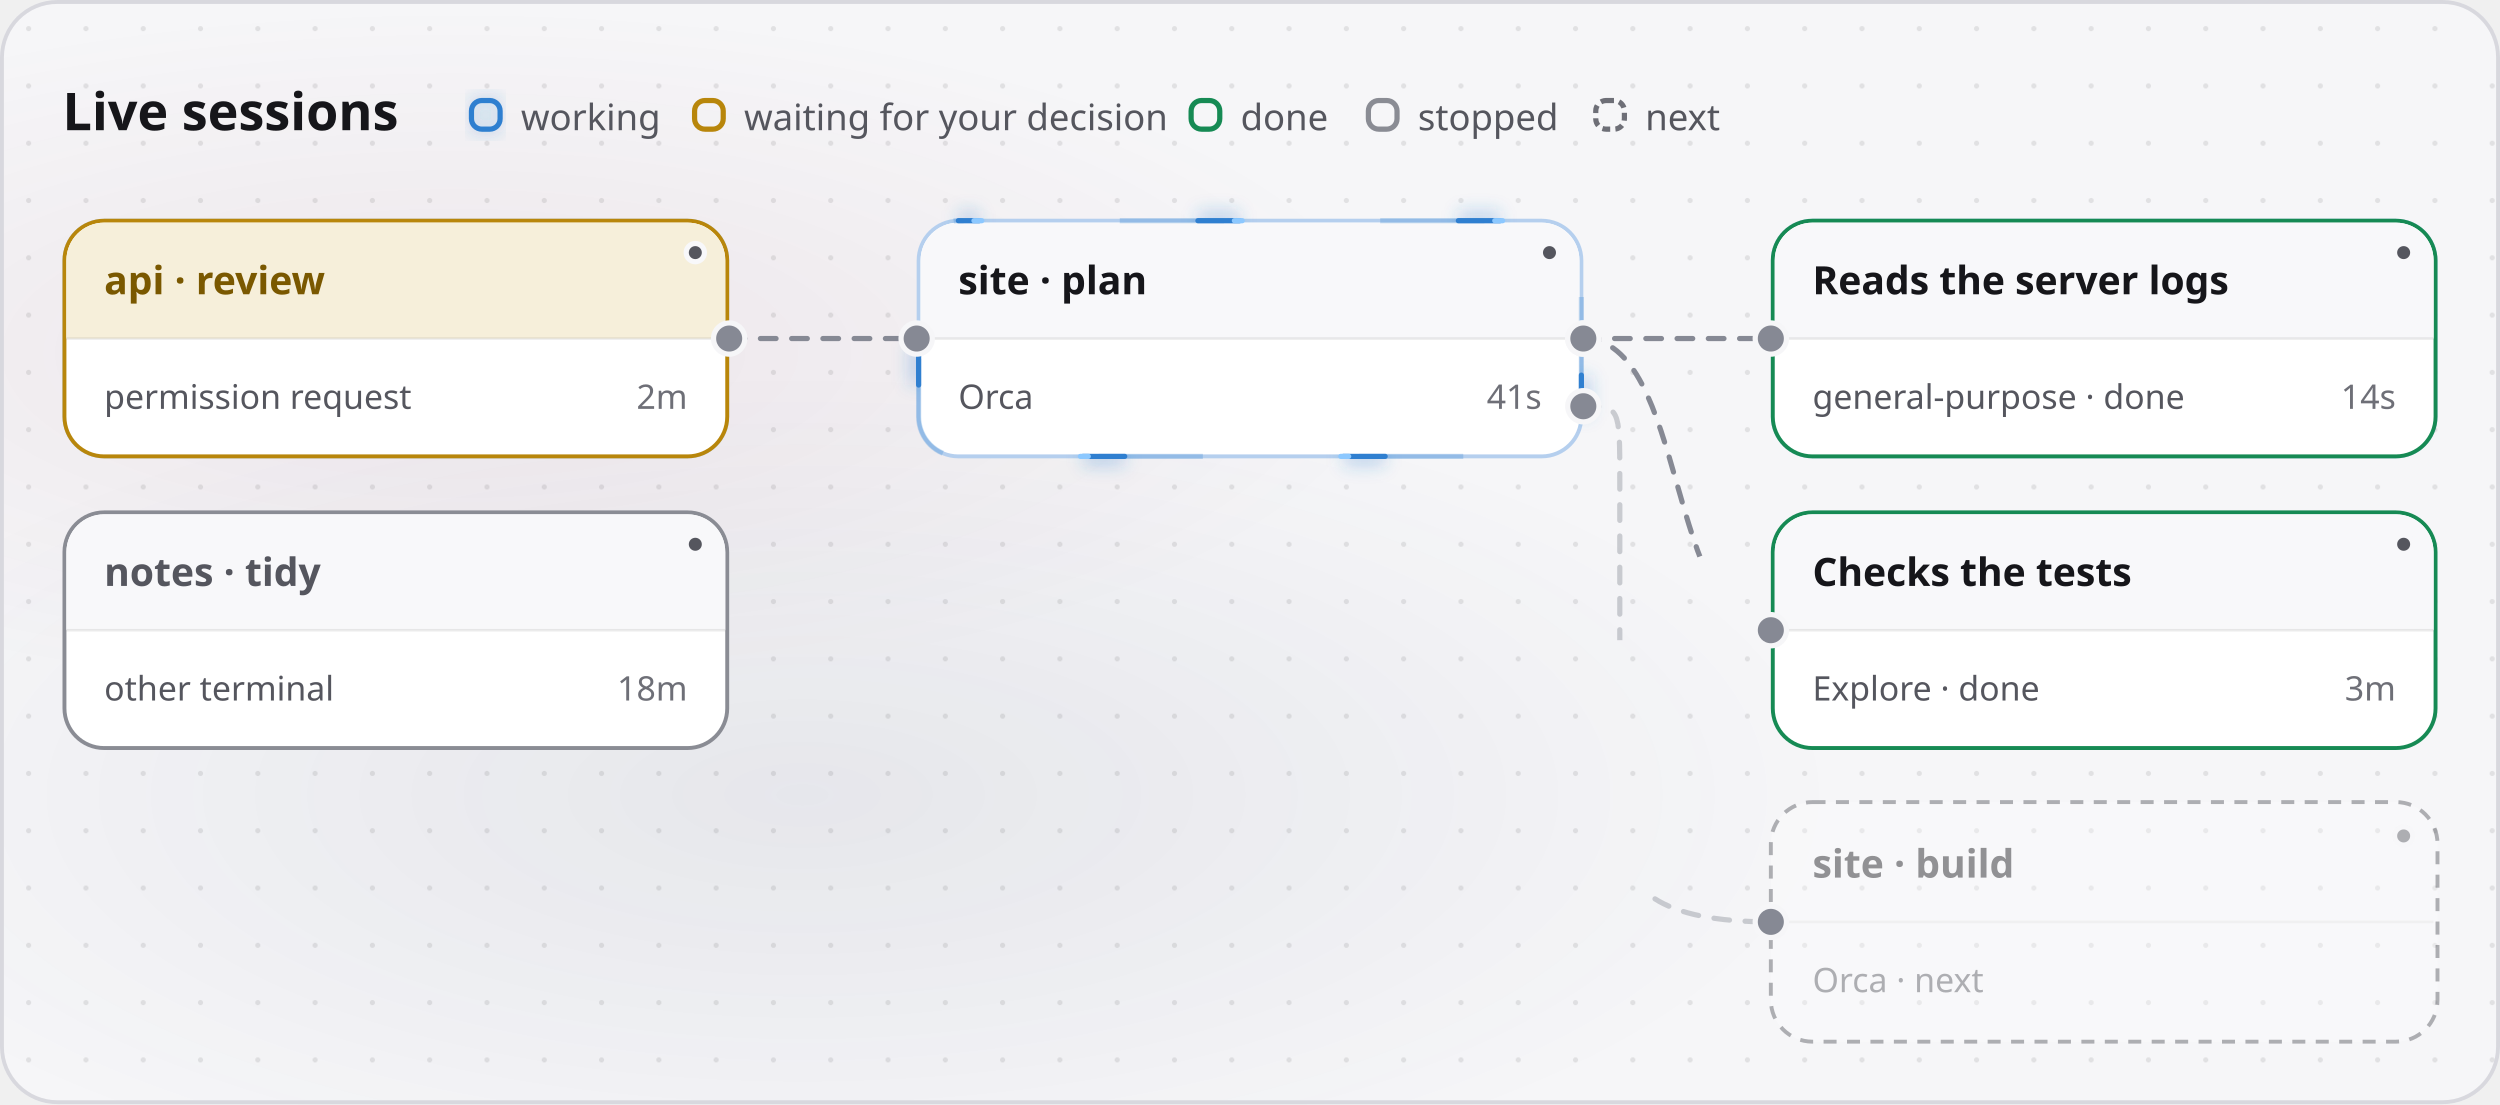
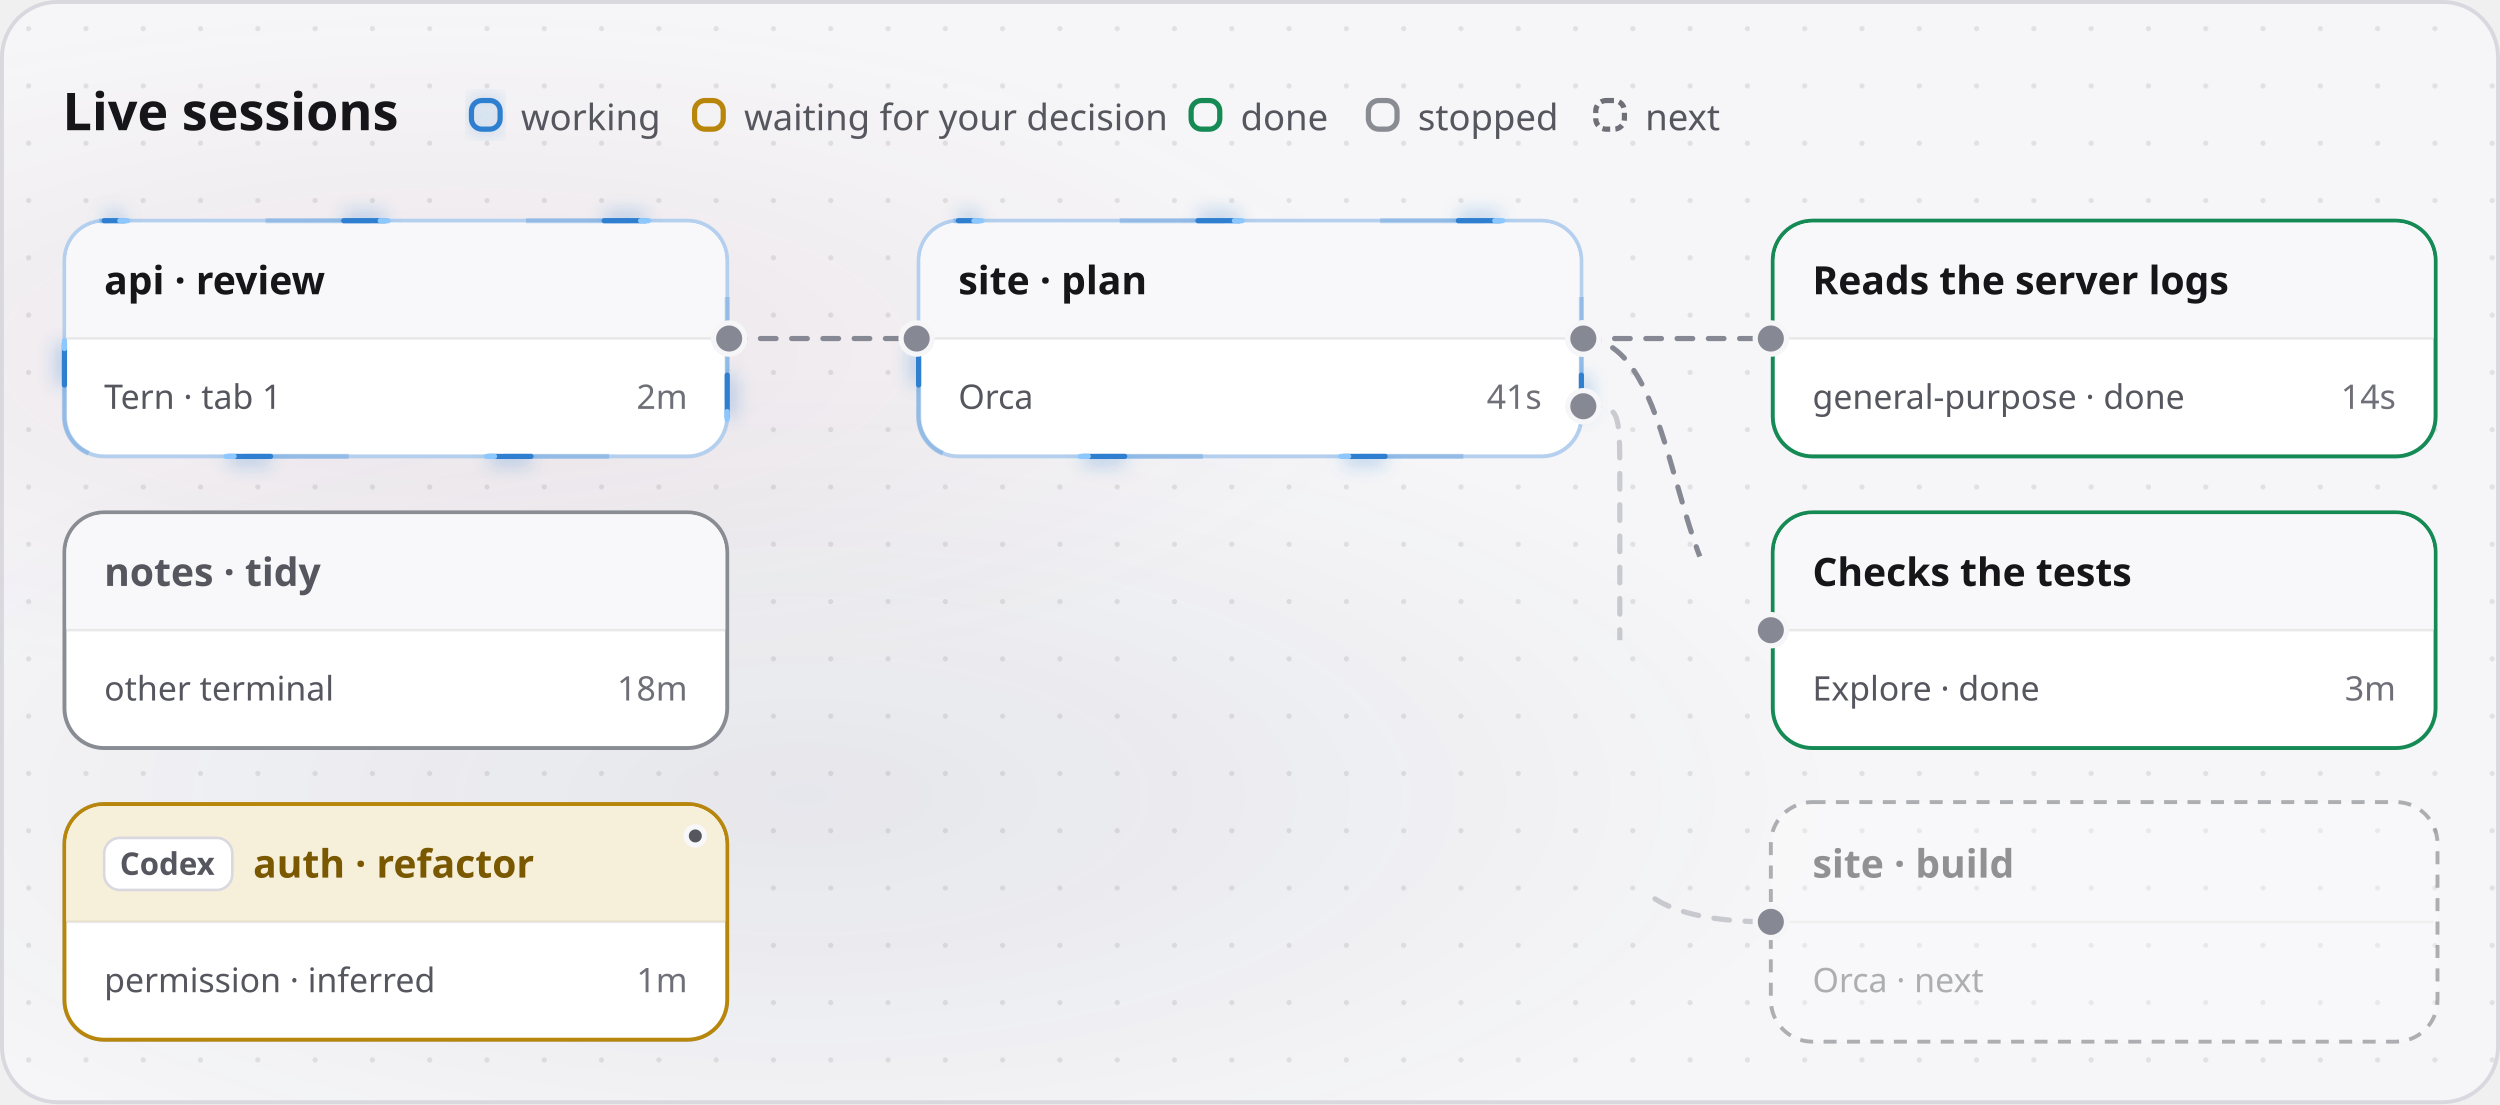
<svg xmlns="http://www.w3.org/2000/svg" viewBox="0 0 960 424" width="960" height="424" role="img" aria-labelledby="t d">
-   <style>text{font-family:-apple-system,BlinkMacSystemFont,'Segoe UI','Noto Sans',Helvetica,Arial,sans-serif}.mono{font-family:ui-monospace,SFMono-Regular,'SF Mono',Menlo,Consolas,'Liberation Mono',monospace}.num{font-variant-numeric:tabular-nums}@keyframes in0{0%,0%{opacity:0;transform:translateY(6px)}3%,100%{opacity:1;transform:none}}.in0{animation:in0 14s cubic-bezier(.23,1,.32,1) infinite}@keyframes in1{0%,0.6%{opacity:0;transform:translateY(6px)}3.6%,100%{opacity:1;transform:none}}.in1{animation:in1 14s cubic-bezier(.23,1,.32,1) infinite}@keyframes in2{0%,1.2%{opacity:0;transform:translateY(6px)}4.2%,100%{opacity:1;transform:none}}.in2{animation:in2 14s cubic-bezier(.23,1,.32,1) infinite}@keyframes in3{0%,1.8%{opacity:0;transform:translateY(6px)}4.8%,100%{opacity:1;transform:none}}.in3{animation:in3 14s cubic-bezier(.23,1,.32,1) infinite}@keyframes in4{0%,2.4%{opacity:0;transform:translateY(6px)}5.4%,100%{opacity:1;transform:none}}.in4{animation:in4 14s cubic-bezier(.23,1,.32,1) infinite}@keyframes in5{0%,3%{opacity:0;transform:translateY(6px)}6%,100%{opacity:1;transform:none}}.in5{animation:in5 14s cubic-bezier(.23,1,.32,1) infinite}@keyframes in6{0%,3.6%{opacity:0;transform:translateY(6px)}6.6%,100%{opacity:1;transform:none}}.in6{animation:in6 14s cubic-bezier(.23,1,.32,1) infinite}@keyframes dr0{0%,3%{stroke-dashoffset:100}6.5%,100%{stroke-dashoffset:0}}.dr0{animation:dr0 14s cubic-bezier(.77,0,.175,1) infinite}@keyframes pt0{0%,3%{opacity:0}4.5%,100%{opacity:1}}.pt0{animation:pt0 14s cubic-bezier(.23,1,.32,1) infinite}@keyframes dr1{0%,3.6%{stroke-dashoffset:100}7.1%,100%{stroke-dashoffset:0}}.dr1{animation:dr1 14s cubic-bezier(.77,0,.175,1) infinite}@keyframes pt1{0%,3.6%{opacity:0}5.1%,100%{opacity:1}}.pt1{animation:pt1 14s cubic-bezier(.23,1,.32,1) infinite}@keyframes dr2{0%,4.2%{stroke-dashoffset:100}7.7%,100%{stroke-dashoffset:0}}.dr2{animation:dr2 14s cubic-bezier(.77,0,.175,1) infinite}@keyframes pt2{0%,4.2%{opacity:0}5.7%,100%{opacity:1}}.pt2{animation:pt2 14s cubic-bezier(.23,1,.32,1) infinite}@keyframes dr3{0%,4.8%{stroke-dashoffset:100}8.3%,100%{stroke-dashoffset:0}}.dr3{animation:dr3 14s cubic-bezier(.77,0,.175,1) infinite}@keyframes pt3{0%,4.8%{opacity:0}6.3%,100%{opacity:1}}.pt3{animation:pt3 14s cubic-bezier(.23,1,.32,1) infinite}@keyframes dr4{0%,6%{stroke-dashoffset:100}9.5%,100%{stroke-dashoffset:0}}.dr4{animation:dr4 14s cubic-bezier(.77,0,.175,1) infinite}@keyframes pt4{0%,6%{opacity:0}7.5%,100%{opacity:1}}.pt4{animation:pt4 14s cubic-bezier(.23,1,.32,1) infinite}@keyframes wA{0%,45%{opacity:0}48%,100%{opacity:1}}.wA{animation:wA 14s cubic-bezier(.23,1,.32,1) infinite}@keyframes pA{0%,45%{opacity:1}48%,100%{opacity:0}}.pA{opacity:0;animation:pA 14s cubic-bezier(.23,1,.32,1) infinite}@keyframes dC{0%,30%{opacity:0}33%,100%{opacity:1}}.dC{animation:dC 14s cubic-bezier(.23,1,.32,1) infinite}@keyframes pC{0%,30%{opacity:1}33%,100%{opacity:0}}.pC{opacity:0;animation:pC 14s cubic-bezier(.23,1,.32,1) infinite}@keyframes gone{0%,70%{opacity:1}73%,100%{opacity:0}}.gone{opacity:0;animation:gone 14s cubic-bezier(.23,1,.32,1) infinite}@keyframes fin{0%,96%{opacity:1}100%{opacity:0}}.fin{animation:fin 14s linear infinite}@keyframes spin{from{stroke-dashoffset:100}to{stroke-dashoffset:0}}.spin{animation:spin 3s linear infinite}@keyframes spint{from{stroke-dashoffset:130}to{stroke-dashoffset:30}}.spint{animation:spint 3s linear infinite}@keyframes spinh{from{stroke-dashoffset:86}to{stroke-dashoffset:-14}}.spinh{animation:spinh 3s linear infinite}.ph1{animation-delay:-1.1s}.ph2{animation-delay:-2.2s}.phn1{animation-delay:-.2s}.phn2{animation-delay:-.4s}@keyframes rmfade{from{opacity:0}}@media (prefers-reduced-motion:reduce){*{animation:none!important}.fin{animation:rmfade .8s cubic-bezier(.23,1,.32,1) both!important}}</style>
+   <style>text{font-family:-apple-system,BlinkMacSystemFont,'Segoe UI','Noto Sans',Helvetica,Arial,sans-serif}.mono{font-family:ui-monospace,SFMono-Regular,'SF Mono',Menlo,Consolas,'Liberation Mono',monospace}.num{font-variant-numeric:tabular-nums}@keyframes in0{0%,0%{opacity:0;transform:translateY(6px)}3%,100%{opacity:1;transform:none}}.in0{animation:in0 14s cubic-bezier(.23,1,.32,1) infinite}@keyframes in1{0%,0.6%{opacity:0;transform:translateY(6px)}3.6%,100%{opacity:1;transform:none}}.in1{animation:in1 14s cubic-bezier(.23,1,.32,1) infinite}@keyframes in2{0%,1.2%{opacity:0;transform:translateY(6px)}4.2%,100%{opacity:1;transform:none}}.in2{animation:in2 14s cubic-bezier(.23,1,.32,1) infinite}@keyframes in3{0%,1.8%{opacity:0;transform:translateY(6px)}4.8%,100%{opacity:1;transform:none}}.in3{animation:in3 14s cubic-bezier(.23,1,.32,1) infinite}@keyframes in4{0%,2.4%{opacity:0;transform:translateY(6px)}5.4%,100%{opacity:1;transform:none}}.in4{animation:in4 14s cubic-bezier(.23,1,.32,1) infinite}@keyframes in5{0%,3%{opacity:0;transform:translateY(6px)}6%,100%{opacity:1;transform:none}}.in5{animation:in5 14s cubic-bezier(.23,1,.32,1) infinite}@keyframes in6{0%,3.6%{opacity:0;transform:translateY(6px)}6.6%,100%{opacity:1;transform:none}}.in6{animation:in6 14s cubic-bezier(.23,1,.32,1) infinite}@keyframes in7{0%,4.2%{opacity:0;transform:translateY(6px)}7.2%,100%{opacity:1;transform:none}}.in7{animation:in7 14s cubic-bezier(.23,1,.32,1) infinite}@keyframes dr0{0%,3%{stroke-dashoffset:100}6.5%,100%{stroke-dashoffset:0}}.dr0{animation:dr0 14s cubic-bezier(.77,0,.175,1) infinite}@keyframes pt0{0%,3%{opacity:0}4.5%,100%{opacity:1}}.pt0{animation:pt0 14s cubic-bezier(.23,1,.32,1) infinite}@keyframes dr1{0%,3.6%{stroke-dashoffset:100}7.1%,100%{stroke-dashoffset:0}}.dr1{animation:dr1 14s cubic-bezier(.77,0,.175,1) infinite}@keyframes pt1{0%,3.6%{opacity:0}5.1%,100%{opacity:1}}.pt1{animation:pt1 14s cubic-bezier(.23,1,.32,1) infinite}@keyframes dr2{0%,4.2%{stroke-dashoffset:100}7.7%,100%{stroke-dashoffset:0}}.dr2{animation:dr2 14s cubic-bezier(.77,0,.175,1) infinite}@keyframes pt2{0%,4.2%{opacity:0}5.7%,100%{opacity:1}}.pt2{animation:pt2 14s cubic-bezier(.23,1,.32,1) infinite}@keyframes dr3{0%,4.8%{stroke-dashoffset:100}8.3%,100%{stroke-dashoffset:0}}.dr3{animation:dr3 14s cubic-bezier(.77,0,.175,1) infinite}@keyframes pt3{0%,4.8%{opacity:0}6.3%,100%{opacity:1}}.pt3{animation:pt3 14s cubic-bezier(.23,1,.32,1) infinite}@keyframes dr4{0%,6%{stroke-dashoffset:100}9.5%,100%{stroke-dashoffset:0}}.dr4{animation:dr4 14s cubic-bezier(.77,0,.175,1) infinite}@keyframes pt4{0%,6%{opacity:0}7.5%,100%{opacity:1}}.pt4{animation:pt4 14s cubic-bezier(.23,1,.32,1) infinite}@keyframes wH{0%,45%{opacity:0}48%,100%{opacity:1}}.wH{animation:wH 14s cubic-bezier(.23,1,.32,1) infinite}@keyframes pH{0%,45%{opacity:1}48%,100%{opacity:0}}.pH{opacity:0;animation:pH 14s cubic-bezier(.23,1,.32,1) infinite}@keyframes dC{0%,30%{opacity:0}33%,100%{opacity:1}}.dC{animation:dC 14s cubic-bezier(.23,1,.32,1) infinite}@keyframes pC{0%,30%{opacity:1}33%,100%{opacity:0}}.pC{opacity:0;animation:pC 14s cubic-bezier(.23,1,.32,1) infinite}@keyframes gone{0%,70%{opacity:1}73%,100%{opacity:0}}.gone{opacity:0;animation:gone 14s cubic-bezier(.23,1,.32,1) infinite}@keyframes fin{0%,96%{opacity:1}100%{opacity:0}}.fin{animation:fin 14s linear infinite}@keyframes spin{from{stroke-dashoffset:100}to{stroke-dashoffset:0}}.spin{animation:spin 3s linear infinite}@keyframes spint{from{stroke-dashoffset:130}to{stroke-dashoffset:30}}.spint{animation:spint 3s linear infinite}@keyframes spinh{from{stroke-dashoffset:86}to{stroke-dashoffset:-14}}.spinh{animation:spinh 3s linear infinite}.ph1{animation-delay:-1.1s}.ph2{animation-delay:-2.2s}.phn1{animation-delay:-.2s}.phn2{animation-delay:-.4s}@keyframes rmfade{from{opacity:0}}@media (prefers-reduced-motion:reduce){*{animation:none!important}.fin{animation:rmfade .8s cubic-bezier(.23,1,.32,1) both!important}}</style>
  <defs>
    <pattern id="dots" width="22" height="22" patternUnits="userSpaceOnUse">
      <circle cx="11" cy="11" r="1" fill="#0f0f1117" />
    </pattern>
    <radialGradient id="ga">
      <stop offset="0" stop-color="#7a1c3e12" />
      <stop offset=".7" stop-color="#7a1c3e00" />
    </radialGradient>
    <radialGradient id="gb">
      <stop offset="0" stop-color="#242e5614" />
      <stop offset=".7" stop-color="#242e5600" />
    </radialGradient>
    <filter id="glow" x="-20%" y="-40%" width="140%" height="180%">
      <feGaussianBlur stdDeviation="3" />
    </filter>
    <clipPath id="panel">
      <rect width="960" height="424" rx="22" />
    </clipPath>
    <mask id="m0" maskUnits="userSpaceOnUse" x="0" y="0" width="960" height="424">
      <path d="M280,130 C320,130 312,130 352,130" class="dr0" pathLength="100" stroke-dasharray="100 100" stroke-dashoffset="0" fill="none" stroke="#ffffff" stroke-width="16" />
    </mask>
    <mask id="m1" maskUnits="userSpaceOnUse" x="0" y="0" width="960" height="424">
      <path d="M608,130 C648,130 640,130 680,130" class="dr1" pathLength="100" stroke-dasharray="100 100" stroke-dashoffset="0" fill="none" stroke="#ffffff" stroke-width="16" />
    </mask>
    <mask id="m2" maskUnits="userSpaceOnUse" x="0" y="0" width="960" height="424">
      <path d="M608,130 C648,130 640,242 680,242" class="dr2" pathLength="100" stroke-dasharray="100 100" stroke-dashoffset="0" fill="none" stroke="#ffffff" stroke-width="16" />
    </mask>
    <mask id="m3" maskUnits="userSpaceOnUse" x="0" y="0" width="960" height="424">
      <path d="M608,156 C622,156 622,156 622,184 V318 C622,342 638,354 680,354" class="dr3" pathLength="100" stroke-dasharray="100 100" stroke-dashoffset="0" fill="none" stroke="#ffffff" stroke-width="16" />
    </mask>
    <mask id="m4" maskUnits="userSpaceOnUse" x="0" y="0" width="960" height="424">
      <path d="M280,242 C320,242 312,242 352,242" class="dr4" pathLength="100" stroke-dasharray="100 100" stroke-dashoffset="0" fill="none" stroke="#ffffff" stroke-width="16" />
    </mask>
  </defs>
  <g clip-path="url(#panel)">
    <rect width="960" height="424" fill="#f6f6f8" />
    <ellipse cx="172.8" cy="135.68" rx="528" ry="190.8" fill="url(#ga)" />
    <ellipse cx="307.2" cy="305.28" rx="576" ry="233.2" fill="url(#gb)" />
    <rect width="960" height="424" fill="url(#dots)" />
    <text x="24" y="50" font-size="20" font-weight="700" fill="#16161a" data-free="1">Live sessions</text>
    <rect x="181.04" y="38.6" width="11" height="11" rx="4" fill="none" stroke="#2f7fd040" stroke-width="4" filter="url(#glow)" />
    <rect x="181.04" y="38.6" width="11" height="11" rx="4" fill="none" stroke="#2f7fd0" stroke-width="2" />
    <text x="200.04" y="50" font-size="14" fill="#55565e" data-box="200.04,36,56.88,19.6">working</text>
    <rect x="266.72" y="38.6" width="11" height="11" rx="4" fill="none" stroke="#b8860b" stroke-width="2" />
    <text x="285.72" y="50" font-size="14" fill="#55565e" data-box="285.72,36,198,19.6">waiting for your decision</text>
    <rect x="457.39" y="38.6" width="11" height="11" rx="4" fill="none" stroke="#168a54" stroke-width="2" />
    <text x="476.39" y="50" font-size="14" fill="#55565e" data-box="476.39,36,33.36,19.6">done</text>
    <rect x="525.46" y="38.6" width="11" height="11" rx="4" fill="none" stroke="#8a8c94" stroke-width="2" />
    <text x="544.46" y="50" font-size="14" fill="#55565e" data-box="544.46,36,56.88,19.6">stopped</text>
    <rect x="612.77" y="38.6" width="11" height="11" rx="4" fill="none" stroke="#6e6f77" stroke-width="2" stroke-dasharray="3 2" />
    <text x="631.77" y="50" font-size="14" fill="#55565e" data-box="631.77,36,33.36,19.6">next</text>
    <g class="fin">
      <g>
        <g mask="url(#m0)">
          <path d="M280,130 C320,130 312,130 352,130" fill="none" stroke="#868994" stroke-width="2" stroke-dasharray="6 6" stroke-linecap="round" />
        </g>
      </g>
      <g>
        <g mask="url(#m1)">
          <path d="M608,130 C648,130 640,130 680,130" fill="none" stroke="#868994" stroke-width="2" stroke-dasharray="6 6" stroke-linecap="round" />
        </g>
      </g>
      <g>
        <g mask="url(#m2)">
          <path d="M608,130 C648,130 640,242 680,242" fill="none" stroke="#868994" stroke-width="2" stroke-dasharray="6 6" stroke-linecap="round" />
        </g>
      </g>
      <g>
        <g mask="url(#m3)">
          <path d="M608,156 C622,156 622,156 622,184 V318 C622,342 638,354 680,354" fill="none" stroke="#86899466" stroke-width="2" stroke-dasharray="6 6" stroke-linecap="round" />
        </g>
      </g>
      <g class="gone">
        <g mask="url(#m4)">
          <path d="M280,242 C320,242 312,242 352,242" fill="none" stroke="#868994" stroke-width="2" stroke-dasharray="6 6" stroke-linecap="round" />
        </g>
      </g>
      <g class="in0">
        <rect x="24" y="84" width="256" height="92" rx="16" fill="#b5cfee" />
-         <rect class="wA" x="24" y="84" width="256" height="92" rx="16" fill="#b8860b" />
-         <g class="pA">
+         <g>
          <path d="M40,84.75 H264 A15.25,15.25 0 0 1 279.25,100 V160 A15.25,15.25 0 0 1 264,175.25 H40 A15.25,15.25 0 0 1 24.75,160 V100 A15.25,15.25 0 0 1 40,84.75 Z" pathLength="100" stroke-dasharray="16 84" stroke-dashoffset="8" class="spin ph0" fill="none" stroke="#2f7fd040" stroke-width="8" filter="url(#glow)" />
        </g>
        <rect x="25.5" y="85.5" width="253" height="89" rx="14.5" fill="#ffffff" />
        <path d="M25.5,130 V100 A14.5,14.5 0 0 1 40,85.5 H264 A14.5,14.5 0 0 1 278.5,100 V130 Z" fill="#f8f8fa" />
-         <path class="wA" d="M25.5,130 V100 A14.5,14.5 0 0 1 40,85.5 H264 A14.5,14.5 0 0 1 278.5,100 V130 Z" fill="#f2c84b2e" />
        <line x1="25.5" y1="130" x2="278.5" y2="130" stroke="#0f0f1114" stroke-width="1" />
-         <text x="40" y="113" font-size="15" font-weight="700" class="pA" fill="#16161a" data-box="40,84,216,46">api · review</text>
-         <text x="40" y="113" font-size="15" font-weight="700" class="wA" fill="#7a5800" data-box="40,84,216,46">api · review</text>
-         <text x="40" y="157" font-size="13" class="pA" fill="#55565e" data-box="40,130,186,46">Tern · tab 1</text>
-         <text x="40" y="157" font-size="13" class="wA" fill="#55565e" data-box="40,130,186,46">permission request</text>
+         <text x="40" y="113" font-size="15" font-weight="700" fill="#16161a" data-box="40,84,216,46">api · review</text>
+         <text x="40" y="157" font-size="13" fill="#55565e" data-box="40,130,186,46">Tern · tab 1</text>
        <text x="264" y="157" font-size="13" text-anchor="end" class="num" fill="#6e6f77" data-box="236,130,28,46">2m</text>
-         <circle cx="267" cy="97" r="3.5" fill="#55565e" stroke="#f8f8fa" stroke-width="2" />
-         <g class="pA">
+         <g>
          <path d="M40,84.75 H264 A15.25,15.25 0 0 1 279.25,100 V160 A15.25,15.25 0 0 1 264,175.25 H40 A15.25,15.25 0 0 1 24.75,160 V100 A15.25,15.25 0 0 1 40,84.75 Z" pathLength="100" stroke-dasharray="40 60" stroke-dashoffset="38" class="spint ph0" fill="none" stroke="#2f7fd040" stroke-width="2" />
          <path d="M40,84.75 H264 A15.25,15.25 0 0 1 279.25,100 V160 A15.25,15.25 0 0 1 264,175.25 H40 A15.25,15.25 0 0 1 24.75,160 V100 A15.25,15.25 0 0 1 40,84.75 Z" pathLength="100" stroke-dasharray="16 84" stroke-dashoffset="8" class="spin ph0" fill="none" stroke="#2f7fd0" stroke-width="2" stroke-linecap="round" />
          <path d="M40,84.75 H264 A15.25,15.25 0 0 1 279.25,100 V160 A15.25,15.25 0 0 1 264,175.25 H40 A15.25,15.25 0 0 1 24.75,160 V100 A15.25,15.25 0 0 1 40,84.75 Z" pathLength="100" stroke-dasharray="3 97" stroke-dashoffset="-6" class="spinh ph0" fill="none" stroke="#8cc8ff" stroke-width="2" stroke-linecap="round" />
        </g>
      </g>
      <g class="in1">
        <rect x="352" y="84" width="256" height="92" rx="16" fill="#b5cfee" />
        <g>
          <path d="M368,84.75 H592 A15.25,15.25 0 0 1 607.25,100 V160 A15.25,15.25 0 0 1 592,175.25 H368 A15.25,15.25 0 0 1 352.75,160 V100 A15.25,15.25 0 0 1 368,84.75 Z" pathLength="100" stroke-dasharray="16 84" stroke-dashoffset="8" class="spin ph1" fill="none" stroke="#2f7fd040" stroke-width="8" filter="url(#glow)" />
        </g>
        <rect x="353.5" y="85.5" width="253" height="89" rx="14.5" fill="#ffffff" />
        <path d="M353.5,130 V100 A14.5,14.5 0 0 1 368,85.5 H592 A14.5,14.5 0 0 1 606.5,100 V130 Z" fill="#f8f8fa" />
        <line x1="353.5" y1="130" x2="606.5" y2="130" stroke="#0f0f1114" stroke-width="1" />
        <text x="368" y="113" font-size="15" font-weight="700" fill="#16161a" data-box="368,84,216,46">site · plan</text>
        <text x="368" y="157" font-size="13" fill="#55565e" data-box="368,130,186,46">Orca</text>
        <text x="592" y="157" font-size="13" text-anchor="end" class="num" fill="#6e6f77" data-box="564,130,28,46">41s</text>
-         <circle cx="595" cy="97" r="3.5" fill="#55565e" stroke="#f8f8fa" stroke-width="2" />
        <g>
          <path d="M368,84.75 H592 A15.25,15.25 0 0 1 607.25,100 V160 A15.25,15.25 0 0 1 592,175.25 H368 A15.25,15.25 0 0 1 352.75,160 V100 A15.25,15.25 0 0 1 368,84.75 Z" pathLength="100" stroke-dasharray="40 60" stroke-dashoffset="38" class="spint ph1" fill="none" stroke="#2f7fd040" stroke-width="2" />
          <path d="M368,84.75 H592 A15.25,15.25 0 0 1 607.25,100 V160 A15.25,15.25 0 0 1 592,175.25 H368 A15.25,15.25 0 0 1 352.75,160 V100 A15.25,15.25 0 0 1 368,84.75 Z" pathLength="100" stroke-dasharray="16 84" stroke-dashoffset="8" class="spin ph1" fill="none" stroke="#2f7fd0" stroke-width="2" stroke-linecap="round" />
          <path d="M368,84.75 H592 A15.25,15.25 0 0 1 607.25,100 V160 A15.25,15.25 0 0 1 592,175.25 H368 A15.25,15.25 0 0 1 352.75,160 V100 A15.25,15.25 0 0 1 368,84.75 Z" pathLength="100" stroke-dasharray="3 97" stroke-dashoffset="-6" class="spinh ph1" fill="none" stroke="#8cc8ff" stroke-width="2" stroke-linecap="round" />
        </g>
      </g>
      <g class="in2">
        <rect x="680" y="84" width="256" height="92" rx="16" fill="#b5cfee" />
        <rect class="dC" x="680" y="84" width="256" height="92" rx="16" fill="#168a54" />
        <g class="pC">
          <path d="M696,84.75 H920 A15.25,15.25 0 0 1 935.25,100 V160 A15.25,15.25 0 0 1 920,175.25 H696 A15.25,15.25 0 0 1 680.75,160 V100 A15.25,15.25 0 0 1 696,84.75 Z" pathLength="100" stroke-dasharray="16 84" stroke-dashoffset="8" class="spin ph2" fill="none" stroke="#2f7fd040" stroke-width="8" filter="url(#glow)" />
        </g>
        <rect x="681.5" y="85.5" width="253" height="89" rx="14.5" fill="#ffffff" />
        <path d="M681.5,130 V100 A14.5,14.5 0 0 1 696,85.5 H920 A14.5,14.5 0 0 1 934.5,100 V130 Z" fill="#f8f8fa" />
        <line x1="681.5" y1="130" x2="934.5" y2="130" stroke="#0f0f1114" stroke-width="1" />
        <text x="696" y="113" font-size="15" font-weight="700" fill="#16161a" data-box="696,84,216,46">Reads the server logs</text>
        <text x="696" y="157" font-size="13" class="pC" fill="#55565e" data-box="696,130,186,46">general-purpose</text>
        <text x="696" y="157" font-size="13" class="dC" fill="#55565e" data-box="696,130,186,46">general-purpose · done</text>
        <text x="920" y="157" font-size="13" text-anchor="end" class="num" fill="#6e6f77" data-box="892,130,28,46">14s</text>
-         <circle cx="923" cy="97" r="3.5" fill="#55565e" stroke="#f8f8fa" stroke-width="2" />
        <g class="pC">
          <path d="M696,84.75 H920 A15.25,15.25 0 0 1 935.25,100 V160 A15.25,15.25 0 0 1 920,175.25 H696 A15.25,15.25 0 0 1 680.75,160 V100 A15.25,15.25 0 0 1 696,84.75 Z" pathLength="100" stroke-dasharray="40 60" stroke-dashoffset="38" class="spint ph2" fill="none" stroke="#2f7fd040" stroke-width="2" />
          <path d="M696,84.75 H920 A15.25,15.25 0 0 1 935.25,100 V160 A15.25,15.25 0 0 1 920,175.25 H696 A15.25,15.25 0 0 1 680.75,160 V100 A15.25,15.25 0 0 1 696,84.75 Z" pathLength="100" stroke-dasharray="16 84" stroke-dashoffset="8" class="spin ph2" fill="none" stroke="#2f7fd0" stroke-width="2" stroke-linecap="round" />
          <path d="M696,84.75 H920 A15.25,15.25 0 0 1 935.25,100 V160 A15.25,15.25 0 0 1 920,175.25 H696 A15.25,15.25 0 0 1 680.75,160 V100 A15.25,15.25 0 0 1 696,84.75 Z" pathLength="100" stroke-dasharray="3 97" stroke-dashoffset="-6" class="spinh ph2" fill="none" stroke="#8cc8ff" stroke-width="2" stroke-linecap="round" />
        </g>
      </g>
      <g class="in3">
        <rect x="680" y="196" width="256" height="92" rx="16" fill="#168a54" />
        <rect x="681.5" y="197.5" width="253" height="89" rx="14.5" fill="#ffffff" />
        <path d="M681.5,242 V212 A14.5,14.5 0 0 1 696,197.5 H920 A14.5,14.5 0 0 1 934.5,212 V242 Z" fill="#f8f8fa" />
        <line x1="681.5" y1="242" x2="934.5" y2="242" stroke="#0f0f1114" stroke-width="1" />
        <text x="696" y="225" font-size="15" font-weight="700" fill="#16161a" data-box="696,196,216,46">Checks the tests</text>
        <text x="696" y="269" font-size="13" fill="#55565e" data-box="696,242,186,46">Explore · done</text>
        <text x="920" y="269" font-size="13" text-anchor="end" class="num" fill="#6e6f77" data-box="892,242,28,46">3m</text>
-         <circle cx="923" cy="209" r="3.5" fill="#55565e" stroke="#f8f8fa" stroke-width="2" />
      </g>
      <g class="in4">
        <g opacity=".45">
          <rect x="680" y="308" width="256" height="92" rx="16" fill="#ffffff99" stroke="#55565e" stroke-width="1.5" stroke-dasharray="5 4" />
          <line x1="681.5" y1="354" x2="934.5" y2="354" stroke="#0f0f1114" stroke-width="1" />
          <text x="696" y="337" font-size="15" font-weight="700" fill="#16161a" data-box="696,308,216,46">site · build</text>
          <text x="696" y="381" font-size="13" fill="#55565e" data-box="696,354,186,46">Orca · next</text>
-           <circle cx="923" cy="321" r="3.5" fill="#55565e" stroke="#f8f8fa" stroke-width="2" />
        </g>
      </g>
      <g class="in5">
        <rect x="24" y="196" width="256" height="92" rx="16" fill="#8a8c94" />
        <rect x="25.5" y="197.5" width="253" height="89" rx="14.5" fill="#ffffff" />
        <path d="M25.5,242 V212 A14.5,14.5 0 0 1 40,197.5 H264 A14.5,14.5 0 0 1 278.5,212 V242 Z" fill="#f8f8fa" />
        <line x1="25.5" y1="242" x2="278.5" y2="242" stroke="#0f0f1114" stroke-width="1" />
        <text x="40" y="225" font-size="15" font-weight="700" fill="#55565e" data-box="40,196,216,46">notes · tidy</text>
        <text x="40" y="269" font-size="13" fill="#55565e" data-box="40,242,186,46">other terminal</text>
        <text x="264" y="269" font-size="13" text-anchor="end" class="num" fill="#6e6f77" data-box="236,242,28,46">18m</text>
-         <circle cx="267" cy="209" r="3.5" fill="#55565e" stroke="#f8f8fa" stroke-width="2" />
      </g>
      <g class="gone">
        <g class="in6">
          <g opacity=".6">
            <rect x="352" y="196" width="256" height="92" rx="16" fill="#168a548c" />
            <rect x="353.5" y="197.5" width="253" height="89" rx="14.5" fill="#ffffff" />
            <path d="M353.5,242 V212 A14.5,14.5 0 0 1 368,197.5 H592 A14.5,14.5 0 0 1 606.5,212 V242 Z" fill="#f8f8fa" />
            <line x1="353.5" y1="242" x2="606.5" y2="242" stroke="#0f0f1114" stroke-width="1" />
            <text x="368" y="225" font-size="15" font-weight="700" fill="#16161a" data-box="368,196,216,46">docs · fix</text>
            <text x="368" y="269" font-size="13" fill="#55565e" data-box="368,242,186,46">in the background</text>
            <text x="592" y="269" font-size="13" text-anchor="end" class="num" fill="#6e6f77" data-box="564,242,28,46">9m</text>
-             <circle cx="595" cy="209" r="3.5" fill="#55565e" stroke="#f8f8fa" stroke-width="2" />
          </g>
+         </g>
+       </g>
+       <g class="in7">
+         <rect x="24" y="308" width="256" height="92" rx="16" fill="#b5cfee" />
+         <rect class="wH" x="24" y="308" width="256" height="92" rx="16" fill="#b8860b" />
+         <g class="pH">
+           <path d="M40,308.75 H264 A15.25,15.25 0 0 1 279.25,324 V384 A15.25,15.25 0 0 1 264,399.25 H40 A15.25,15.25 0 0 1 24.75,384 V324 A15.25,15.25 0 0 1 40,308.75 Z" pathLength="100" stroke-dasharray="16 84" stroke-dashoffset="8" class="spin ph1" fill="none" stroke="#2f7fd040" stroke-width="8" filter="url(#glow)" />
+         </g>
+         <rect x="25.5" y="309.5" width="253" height="89" rx="14.5" fill="#ffffff" />
+         <path d="M25.5,354 V324 A14.5,14.5 0 0 1 40,309.5 H264 A14.5,14.5 0 0 1 278.5,324 V354 Z" fill="#f8f8fa" />
+         <path class="wH" d="M25.5,354 V324 A14.5,14.5 0 0 1 40,309.5 H264 A14.5,14.5 0 0 1 278.5,324 V354 Z" fill="#f2c84b2e" />
+         <line x1="25.5" y1="354" x2="278.5" y2="354" stroke="#0f0f1114" stroke-width="1" />
+         <rect x="40" y="321.75" width="49.2" height="20" rx="6" fill="#ffffff" stroke="#d8d8de" stroke-width="1" />
+         <text x="46" y="335.95" font-size="12" font-weight="600" fill="#55565e" data-box="46,321.75,37.2,20">Codex</text>
+         <text x="97.2" y="337" font-size="15" font-weight="700" class="pH" fill="#16161a" data-box="97.2,308,158.8,46">auth · refactor</text>
+         <text x="97.2" y="337" font-size="15" font-weight="700" class="wH" fill="#7a5800" data-box="97.2,308,158.8,46">auth · refactor</text>
+         <text x="40" y="381" font-size="13" class="pH" fill="#55565e" data-box="40,354,186,46">Codex app</text>
+         <text x="40" y="381" font-size="13" class="wH" fill="#55565e" data-box="40,354,186,46">permission · inferred</text>
+         <text x="264" y="381" font-size="13" text-anchor="end" class="num" fill="#6e6f77" data-box="236,354,28,46">1m</text>
+         <circle class="wH" cx="267" cy="321" r="3.5" fill="#55565e" stroke="#f8f8fa" stroke-width="2" />
+         <g class="pH">
+           <path d="M40,308.75 H264 A15.25,15.25 0 0 1 279.25,324 V384 A15.25,15.25 0 0 1 264,399.25 H40 A15.25,15.25 0 0 1 24.75,384 V324 A15.25,15.25 0 0 1 40,308.75 Z" pathLength="100" stroke-dasharray="40 60" stroke-dashoffset="38" class="spint ph1" fill="none" stroke="#2f7fd040" stroke-width="2" />
+           <path d="M40,308.75 H264 A15.25,15.25 0 0 1 279.25,324 V384 A15.25,15.25 0 0 1 264,399.25 H40 A15.25,15.25 0 0 1 24.75,384 V324 A15.25,15.25 0 0 1 40,308.75 Z" pathLength="100" stroke-dasharray="16 84" stroke-dashoffset="8" class="spin ph1" fill="none" stroke="#2f7fd0" stroke-width="2" stroke-linecap="round" />
+           <path d="M40,308.75 H264 A15.25,15.25 0 0 1 279.25,324 V384 A15.25,15.25 0 0 1 264,399.25 H40 A15.25,15.25 0 0 1 24.75,384 V324 A15.25,15.25 0 0 1 40,308.75 Z" pathLength="100" stroke-dasharray="3 97" stroke-dashoffset="-6" class="spinh ph1" fill="none" stroke="#8cc8ff" stroke-width="2" stroke-linecap="round" />
        </g>
      </g>
      <g>
        <g class="pt0">
          <circle cx="280" cy="130" r="6" fill="#868994" stroke="#f6f6f8" stroke-width="2" />
          <circle cx="352" cy="130" r="6" fill="#868994" stroke="#f6f6f8" stroke-width="2" />
        </g>
      </g>
      <g>
        <g class="pt1">
          <circle cx="608" cy="130" r="6" fill="#868994" stroke="#f6f6f8" stroke-width="2" />
          <circle cx="680" cy="130" r="6" fill="#868994" stroke="#f6f6f8" stroke-width="2" />
        </g>
      </g>
      <g>
        <g class="pt2">
          <circle cx="608" cy="130" r="6" fill="#868994" stroke="#f6f6f8" stroke-width="2" />
          <circle cx="680" cy="242" r="6" fill="#868994" stroke="#f6f6f8" stroke-width="2" />
        </g>
      </g>
      <g>
        <g class="pt3">
          <circle cx="608" cy="156" r="6" fill="#868994" stroke="#f6f6f8" stroke-width="2" />
          <circle cx="680" cy="354" r="6" fill="#868994" stroke="#f6f6f8" stroke-width="2" />
        </g>
      </g>
      <g class="gone">
        <g class="pt4">
          <circle cx="280" cy="242" r="6" fill="#868994" stroke="#f6f6f8" stroke-width="2" />
          <circle cx="352" cy="242" r="6" fill="#868994" stroke="#f6f6f8" stroke-width="2" />
        </g>
      </g>
    </g>
  </g>
  <rect x=".75" y=".75" width="958.5" height="422.5" rx="21.25" fill="none" stroke="#d8d8de" stroke-width="1.5" />
</svg>
